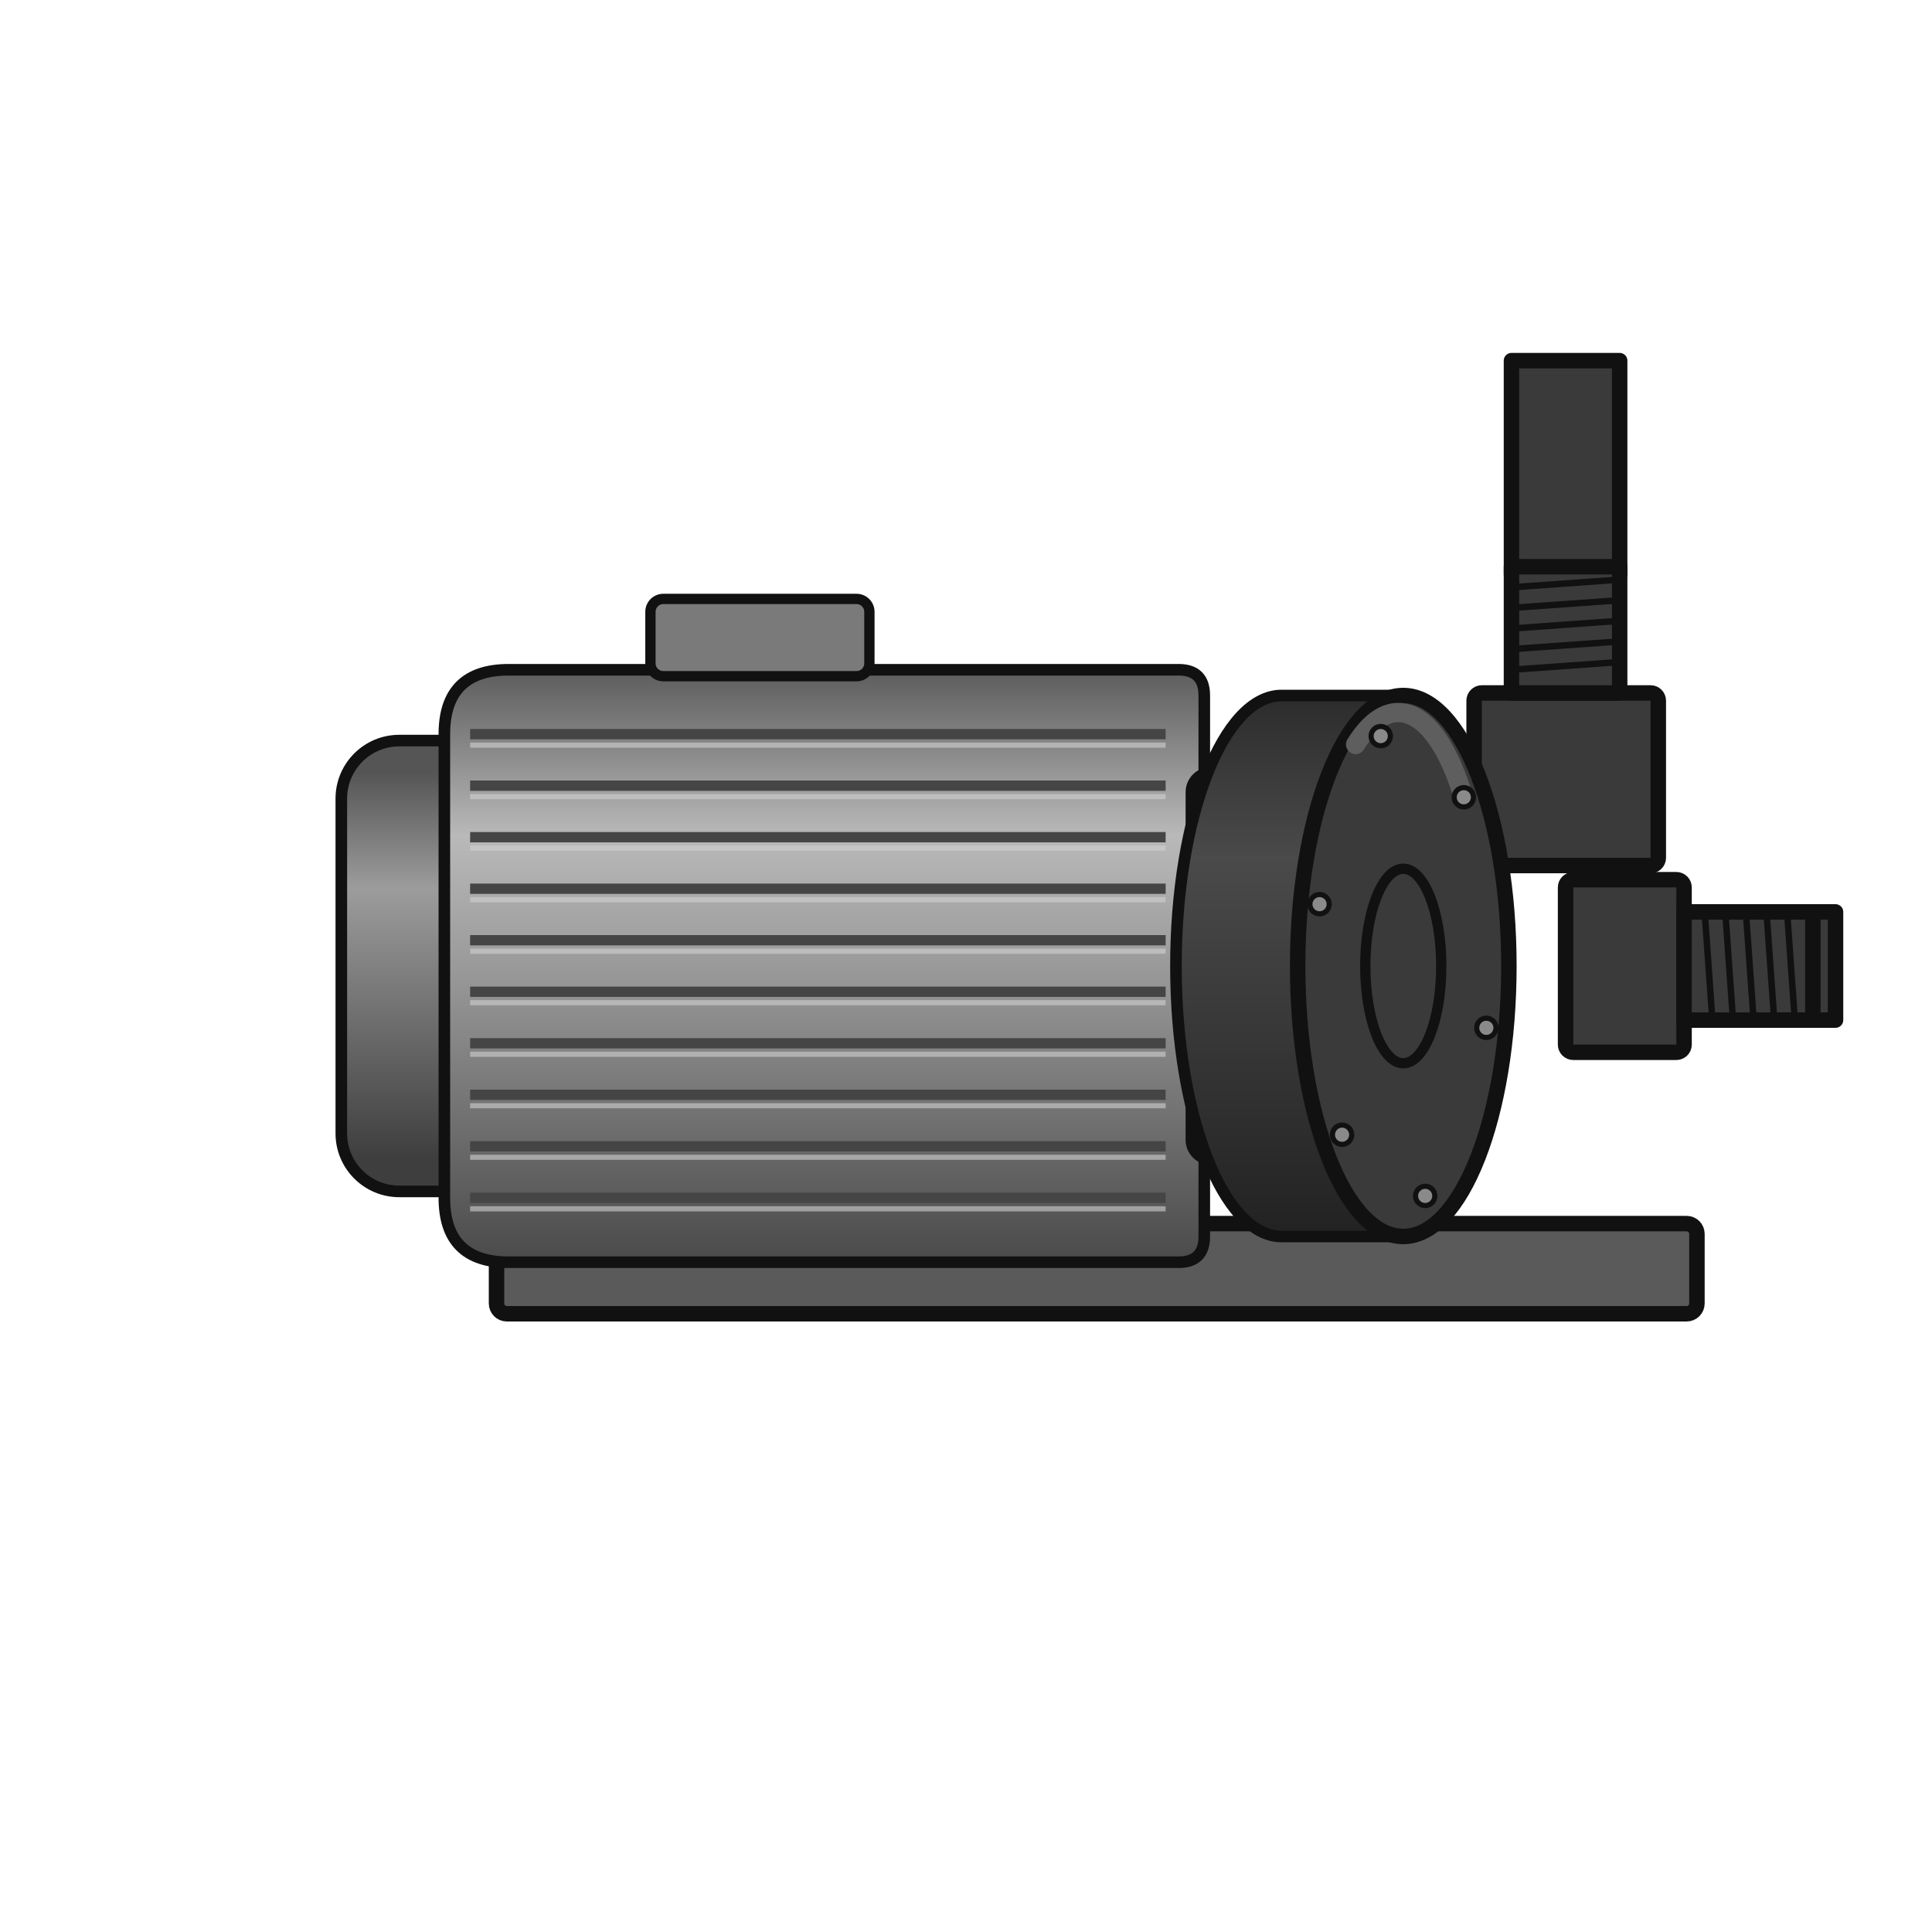
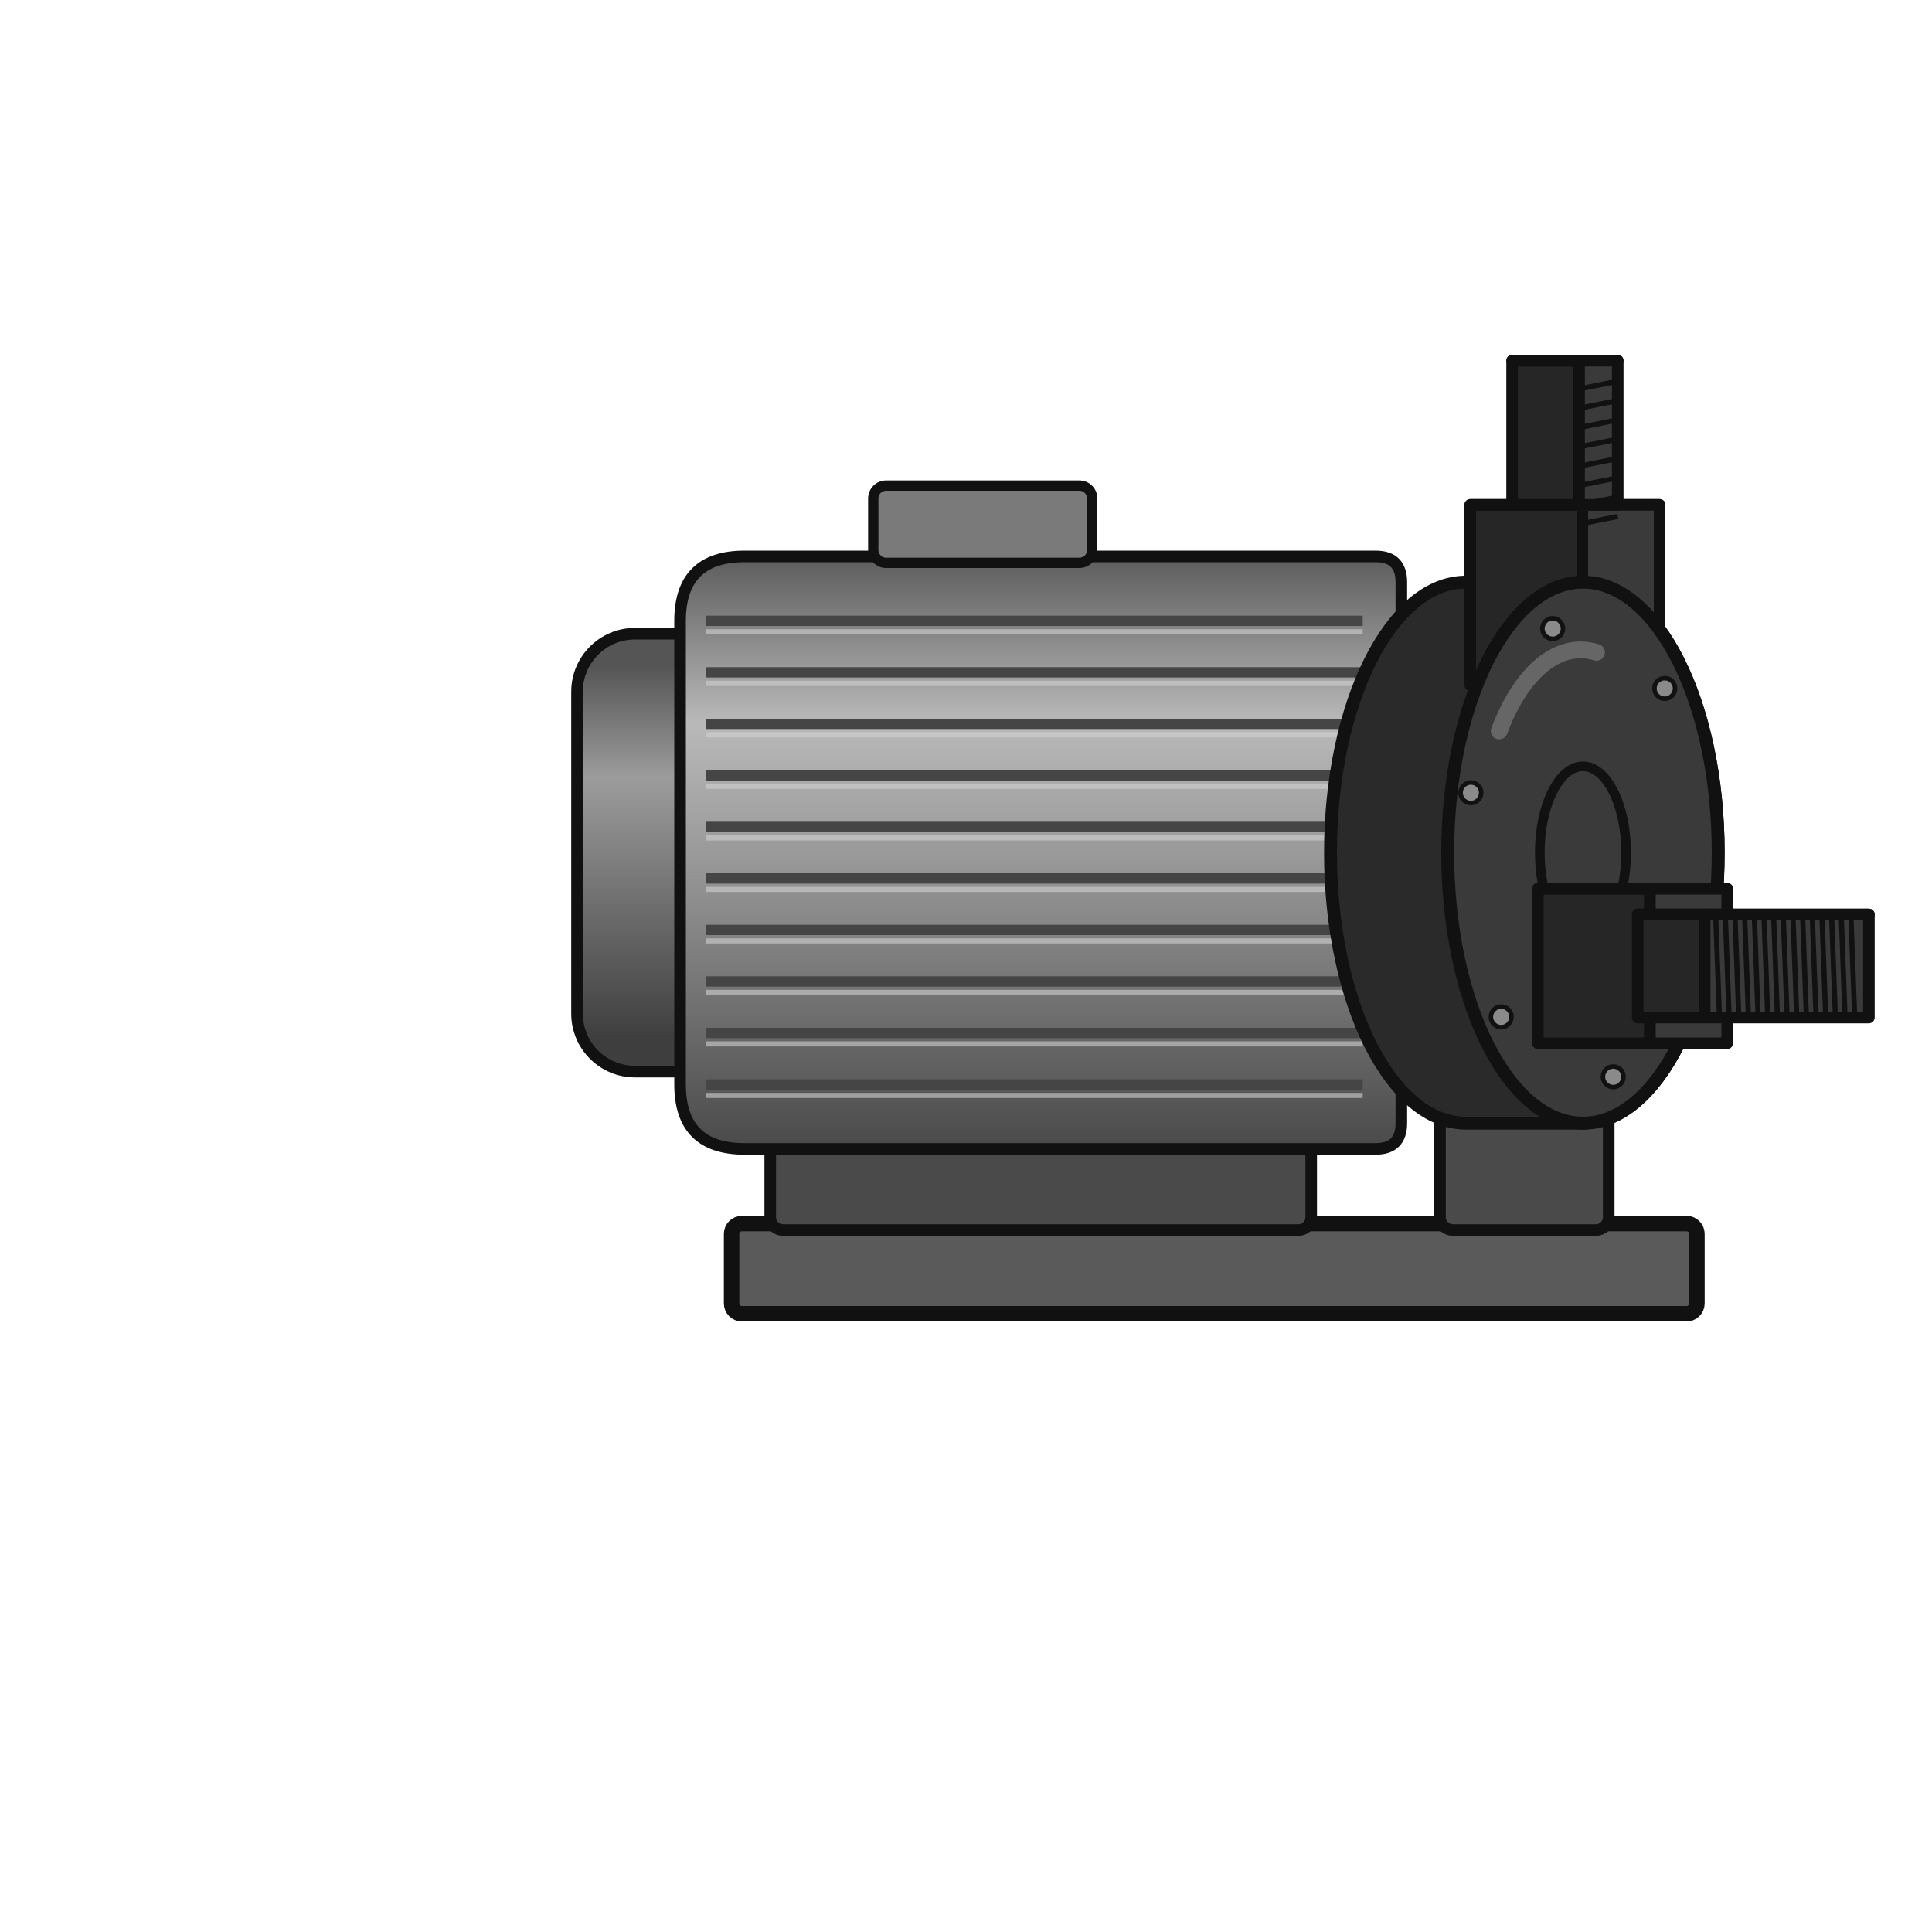
<svg xmlns="http://www.w3.org/2000/svg" viewBox="0 0 300 300" data-pump-standard="1">
  <defs>
-     <linearGradient id="mb" x1="0" y1="-46" x2="0" y2="46" gradientUnits="userSpaceOnUse">
+     <linearGradient id="mb" x1="0" y1="86.4" x2="0" y2="178.4" gradientUnits="userSpaceOnUse">
      <stop offset="0" stop-color="#5c5c5c" />
      <stop offset="0.28" stop-color="#b9b9b9" />
      <stop offset="0.5" stop-color="#9a9a9a" />
      <stop offset="1" stop-color="#4a4a4a" />
    </linearGradient>
-     <linearGradient id="mn" x1="0" y1="-30" x2="0" y2="30" gradientUnits="userSpaceOnUse">
+     <linearGradient id="mn" x1="0" y1="103.4" x2="0" y2="161.4" gradientUnits="userSpaceOnUse">
      <stop offset="0" stop-color="#555555" />
      <stop offset="0.3" stop-color="#9c9c9c" />
      <stop offset="1" stop-color="#3e3e3e" />
    </linearGradient>
-     <linearGradient id="hd" x1="0" y1="-42" x2="0" y2="42" gradientUnits="userSpaceOnUse">
-       <stop offset="0" stop-color="#2c2c2c" />
-       <stop offset="0.3" stop-color="#4a4a4a" />
-       <stop offset="1" stop-color="#222222" />
-     </linearGradient>
  </defs>
-   <g transform="translate(168.7 88) scale(2)">
-     <rect x="-45.8" y="51.0" width="93.2" height="7.0" rx="0.8" fill="#5a5a5a" stroke="#111111" stroke-width="1.2" />
+   <rect x="113.6" y="190" width="149.9" height="14" rx="1.6" fill="#5a5a5a" stroke="#111111" stroke-width="2.4" />
+   <rect x="119.6" y="172.4" width="84" height="18.6" rx="2" fill="#4a4a4a" stroke="#111111" stroke-width="1.8" />
+   <rect x="223.6" y="166.4" width="26.2" height="24.6" rx="2" fill="#4a4a4a" stroke="#111111" stroke-width="1.8" />
+   <g stroke-linejoin="round">
+     <rect x="89.6" y="98.4" width="24" height="68" rx="9" fill="url(#mn)" stroke="#111111" stroke-width="1.8" />
+     <path d="M105.6 96.4 Q105.6 86.4 115.6 86.4 H213.6 Q217.6 86.4 217.6 90.4 V174.4 Q217.6 178.4 213.6 178.4 H115.6 Q105.6 178.4 105.6 168.4 Z" fill="url(#mb)" stroke="#111111" stroke-width="1.8" />
+     <line x1="109.6" y1="96.4" x2="211.6" y2="96.4" stroke="#454545" stroke-width="1.6" />
+     <line x1="109.6" y1="98.1" x2="211.6" y2="98.1" stroke="#d0d0d0" stroke-width="0.8" stroke-opacity="0.6" />
+     <line x1="109.6" y1="104.4" x2="211.6" y2="104.4" stroke="#454545" stroke-width="1.6" />
+     <line x1="109.6" y1="106.1" x2="211.6" y2="106.1" stroke="#d0d0d0" stroke-width="0.8" stroke-opacity="0.6" />
+     <line x1="109.6" y1="112.4" x2="211.6" y2="112.4" stroke="#454545" stroke-width="1.6" />
+     <line x1="109.6" y1="114.1" x2="211.6" y2="114.1" stroke="#d0d0d0" stroke-width="0.8" stroke-opacity="0.6" />
+     <line x1="109.6" y1="120.4" x2="211.6" y2="120.4" stroke="#454545" stroke-width="1.6" />
+     <line x1="109.6" y1="122.1" x2="211.6" y2="122.1" stroke="#d0d0d0" stroke-width="0.8" stroke-opacity="0.6" />
+     <line x1="109.6" y1="128.4" x2="211.6" y2="128.4" stroke="#454545" stroke-width="1.6" />
+     <line x1="109.6" y1="130.1" x2="211.6" y2="130.1" stroke="#d0d0d0" stroke-width="0.8" stroke-opacity="0.6" />
+     <line x1="109.6" y1="136.4" x2="211.6" y2="136.4" stroke="#454545" stroke-width="1.6" />
+     <line x1="109.6" y1="138.1" x2="211.6" y2="138.1" stroke="#d0d0d0" stroke-width="0.8" stroke-opacity="0.6" />
+     <line x1="109.6" y1="144.4" x2="211.6" y2="144.4" stroke="#454545" stroke-width="1.6" />
+     <line x1="109.6" y1="146.1" x2="211.6" y2="146.1" stroke="#d0d0d0" stroke-width="0.8" stroke-opacity="0.6" />
+     <line x1="109.6" y1="152.4" x2="211.6" y2="152.4" stroke="#454545" stroke-width="1.6" />
+     <line x1="109.6" y1="154.1" x2="211.6" y2="154.1" stroke="#d0d0d0" stroke-width="0.8" stroke-opacity="0.6" />
+     <line x1="109.6" y1="160.4" x2="211.6" y2="160.4" stroke="#454545" stroke-width="1.6" />
+     <line x1="109.6" y1="162.1" x2="211.6" y2="162.1" stroke="#d0d0d0" stroke-width="0.8" stroke-opacity="0.6" />
+     <line x1="109.6" y1="168.4" x2="211.6" y2="168.4" stroke="#454545" stroke-width="1.6" />
+     <line x1="109.6" y1="170.1" x2="211.6" y2="170.1" stroke="#d0d0d0" stroke-width="0.8" stroke-opacity="0.6" />
+     <rect x="135.6" y="75.4" width="34" height="12" rx="2" fill="#7a7a7a" stroke="#111111" stroke-width="1.6" />
+     <rect x="215.6" y="103.4" width="16" height="58" rx="3" fill="url(#mn)" stroke="#111111" stroke-width="1.8" />
  </g>
-   <g transform="translate(217.9 150) rotate(0)" stroke-linejoin="round">
-     <rect x="-164.9" y="-35" width="24" height="70" rx="9" fill="url(#mn)" stroke="#111111" stroke-width="1.8" />
-     <path d="M-148.9 -36 Q-148.9 -46 -138.9 -46 H-34.9 Q-30.9 -46 -30.9 -42 V42 Q-30.9 46 -34.9 46 H-138.9 Q-148.9 46 -148.9 36 Z" fill="url(#mb)" stroke="#111111" stroke-width="1.8" />
-     <line x1="-144.9" y1="-36" x2="-36.9" y2="-36" stroke="#454545" stroke-width="1.6" />
-     <line x1="-144.9" y1="-34.3" x2="-36.9" y2="-34.3" stroke="#d0d0d0" stroke-width="0.8" stroke-opacity="0.6" />
-     <line x1="-144.9" y1="-28" x2="-36.9" y2="-28" stroke="#454545" stroke-width="1.6" />
-     <line x1="-144.9" y1="-26.3" x2="-36.9" y2="-26.3" stroke="#d0d0d0" stroke-width="0.8" stroke-opacity="0.6" />
-     <line x1="-144.9" y1="-20" x2="-36.9" y2="-20" stroke="#454545" stroke-width="1.6" />
-     <line x1="-144.9" y1="-18.3" x2="-36.9" y2="-18.3" stroke="#d0d0d0" stroke-width="0.8" stroke-opacity="0.6" />
-     <line x1="-144.9" y1="-12" x2="-36.9" y2="-12" stroke="#454545" stroke-width="1.6" />
-     <line x1="-144.9" y1="-10.3" x2="-36.9" y2="-10.3" stroke="#d0d0d0" stroke-width="0.8" stroke-opacity="0.6" />
-     <line x1="-144.9" y1="-4" x2="-36.9" y2="-4" stroke="#454545" stroke-width="1.6" />
-     <line x1="-144.9" y1="-2.3" x2="-36.9" y2="-2.3" stroke="#d0d0d0" stroke-width="0.8" stroke-opacity="0.6" />
-     <line x1="-144.9" y1="4" x2="-36.9" y2="4" stroke="#454545" stroke-width="1.6" />
-     <line x1="-144.9" y1="5.7" x2="-36.9" y2="5.7" stroke="#d0d0d0" stroke-width="0.8" stroke-opacity="0.6" />
-     <line x1="-144.9" y1="12" x2="-36.9" y2="12" stroke="#454545" stroke-width="1.6" />
-     <line x1="-144.9" y1="13.7" x2="-36.9" y2="13.7" stroke="#d0d0d0" stroke-width="0.8" stroke-opacity="0.6" />
-     <line x1="-144.9" y1="20" x2="-36.9" y2="20" stroke="#454545" stroke-width="1.6" />
-     <line x1="-144.9" y1="21.7" x2="-36.9" y2="21.7" stroke="#d0d0d0" stroke-width="0.8" stroke-opacity="0.6" />
-     <line x1="-144.9" y1="28" x2="-36.9" y2="28" stroke="#454545" stroke-width="1.6" />
-     <line x1="-144.9" y1="29.7" x2="-36.9" y2="29.7" stroke="#d0d0d0" stroke-width="0.8" stroke-opacity="0.6" />
-     <line x1="-144.9" y1="36" x2="-36.9" y2="36" stroke="#454545" stroke-width="1.6" />
-     <line x1="-144.9" y1="37.7" x2="-36.9" y2="37.7" stroke="#d0d0d0" stroke-width="0.8" stroke-opacity="0.6" />
-     <rect x="-116.9" y="-57" width="34" height="12" rx="2" fill="#7a7a7a" stroke="#111111" stroke-width="1.6" />
-     <rect x="-32.9" y="-30" width="30" height="60" rx="3" fill="url(#mn)" stroke="#111111" stroke-width="1.8" />
-   </g>
-   <g transform="translate(217.9 150) rotate(0)" stroke-linejoin="round">
-     <path d="M-18.9 -42 H0 A16.4 42 0 0 1 0 42 H-18.9 A16.4 42 0 0 1 -18.9 -42 Z" fill="url(#hd)" stroke="#111111" stroke-width="1.8" />
-   </g>
-   <g transform="translate(168.7 88) scale(2)" stroke-linejoin="round">
-     <rect x="30.1" y="9.8" width="14.3" height="13.4" rx="0.6" fill="#3a3a3a" stroke="#111111" stroke-width="1.2" />
-     <rect x="37.2" y="24.3" width="9.2" height="13.4" rx="0.6" fill="#3a3a3a" stroke="#111111" stroke-width="1.2" />
-   </g>
-   <g transform="translate(217.9 150) rotate(0)">
-     <ellipse cx="0" cy="0" rx="16.4" ry="42" fill="#3a3a3a" stroke="#111111" stroke-width="2.4" />
-     <path d="M-7.4 -34.4 A13.1 36.1 0 0 1 9 -27.3" fill="none" stroke="#5e5e5e" stroke-width="3" stroke-linecap="round" />
-     <ellipse cx="0" cy="0" rx="5.9" ry="15.1" fill="#3a3a3a" stroke="#111111" stroke-width="1.6" />
-   </g>
-   <circle cx="230.8" cy="159.6" r="1.5" fill="#8a8a8a" stroke="#111111" stroke-width="0.8" />
-   <circle cx="221.3" cy="185.7" r="1.5" fill="#8a8a8a" stroke="#111111" stroke-width="0.8" />
-   <circle cx="208.4" cy="176.2" r="1.5" fill="#8a8a8a" stroke="#111111" stroke-width="0.8" />
-   <circle cx="204.9" cy="140.4" r="1.5" fill="#8a8a8a" stroke="#111111" stroke-width="0.8" />
-   <circle cx="214.4" cy="114.3" r="1.5" fill="#8a8a8a" stroke="#111111" stroke-width="0.8" />
-   <circle cx="227.3" cy="123.8" r="1.5" fill="#8a8a8a" stroke="#111111" stroke-width="0.8" />
-   <g transform="translate(168.7 88) scale(2)" stroke-linejoin="round">
-     <rect x="55.77" y="26.8" width="2.39" height="8.4" fill="#3a3a3a" stroke="#111111" stroke-width="1.2" />
-     <rect x="33.0" y="-16" width="8.4" height="16.6" fill="#3a3a3a" stroke="#111111" stroke-width="1.2" />
-     <rect x="46.4" y="26.8" width="10.0" height="8.4" rx="0.0" fill="#3a3a3a" stroke="#111111" stroke-width="1.2" />
-     <path d="M48.0 26.8 L48.6 35.2" stroke="#111111" stroke-width="0.5" />
-     <path d="M49.6 26.8 L50.2 35.2" stroke="#111111" stroke-width="0.5" />
-     <path d="M51.2 26.8 L51.8 35.2" stroke="#111111" stroke-width="0.5" />
-     <path d="M52.8 26.8 L53.4 35.2" stroke="#111111" stroke-width="0.5" />
-     <path d="M54.4 26.8 L55.0 35.2" stroke="#111111" stroke-width="0.5" />
-     <rect x="33.0" y="0.0" width="8.4" height="9.8" rx="0.0" fill="#3a3a3a" stroke="#111111" stroke-width="1.2" />
-     <path d="M33.0 1.6 L41.4 1.0" stroke="#111111" stroke-width="0.5" />
-     <path d="M33.0 3.2 L41.4 2.6" stroke="#111111" stroke-width="0.5" />
-     <path d="M33.0 4.8 L41.4 4.2" stroke="#111111" stroke-width="0.5" />
-     <path d="M33.0 6.4 L41.4 5.8" stroke="#111111" stroke-width="0.5" />
-     <path d="M33.0 8.0 L41.4 7.4" stroke="#111111" stroke-width="0.5" />
-   </g>
+   <path d="M227.6 90.4 L245.8 90.4 A21 42 0 0 1 245.8 174.4 L227.6 174.4 A21 42 0 0 1 227.6 90.4 Z" fill="#2a2a2a" stroke="#111111" stroke-width="2" />
+   <polygon points="245.7,78.4 228.3,78.4 228.3,106.4 245.7,106.4" fill="#262626" stroke="#111111" stroke-width="1.8" stroke-linejoin="round" />
+   <polygon points="228.3,78.4 240.3,78.4 257.7,78.4 245.7,78.4" fill="#4a4a4a" stroke="#111111" stroke-width="1.8" stroke-linejoin="round" />
+   <polygon points="245.7,78.4 257.7,78.4 257.7,106.4 245.7,106.4" fill="#3a3a3a" stroke="#111111" stroke-width="1.8" stroke-linejoin="round" />
+   <polygon points="245.2,56 234.8,56 234.8,78.4 245.2,78.4" fill="#262626" stroke="#111111" stroke-width="1.8" stroke-linejoin="round" />
+   <polygon points="234.8,56 240.8,56 251.2,56 245.2,56" fill="#4a4a4a" stroke="#111111" stroke-width="1.8" stroke-linejoin="round" />
+   <polygon points="245.2,56 251.2,56 251.2,78.4 245.2,78.4" fill="#3a3a3a" stroke="#111111" stroke-width="1.8" stroke-linejoin="round" />
+   <line x1="245.2" y1="60.4" x2="251.2" y2="59.2" stroke="#111111" stroke-width="0.8" />
+   <line x1="245.2" y1="63.4" x2="251.2" y2="62.2" stroke="#111111" stroke-width="0.8" />
+   <line x1="245.2" y1="66.4" x2="251.2" y2="65.2" stroke="#111111" stroke-width="0.8" />
+   <line x1="245.2" y1="69.4" x2="251.2" y2="68.2" stroke="#111111" stroke-width="0.8" />
+   <line x1="245.2" y1="72.4" x2="251.2" y2="71.2" stroke="#111111" stroke-width="0.8" />
+   <line x1="245.2" y1="75.4" x2="251.2" y2="74.2" stroke="#111111" stroke-width="0.8" />
+   <line x1="245.2" y1="78.4" x2="251.2" y2="77.2" stroke="#111111" stroke-width="0.8" />
+   <line x1="245.2" y1="81.4" x2="251.2" y2="80.2" stroke="#111111" stroke-width="0.8" />
+   <ellipse cx="245.8" cy="132.4" rx="21" ry="42" fill="#3a3a3a" stroke="#111111" stroke-width="2" />
+   <path d="M232.8 113.5 A15.8 31.5 0 0 1 247.9 101.3" fill="none" stroke="#666666" stroke-width="2.6" stroke-linecap="round" />
+   <ellipse cx="245.8" cy="132.4" rx="6.7" ry="13.4" fill="#3a3a3a" stroke="#111111" stroke-width="1.5" />
+   <circle cx="263.2" cy="141.7" r="1.6" fill="#8a8a8a" stroke="#111111" stroke-width="0.7" />
+   <circle cx="250.5" cy="167.2" r="1.6" fill="#8a8a8a" stroke="#111111" stroke-width="0.7" />
+   <circle cx="233.1" cy="157.9" r="1.6" fill="#8a8a8a" stroke="#111111" stroke-width="0.7" />
+   <circle cx="228.4" cy="123.1" r="1.6" fill="#8a8a8a" stroke="#111111" stroke-width="0.7" />
+   <circle cx="241.1" cy="97.6" r="1.6" fill="#8a8a8a" stroke="#111111" stroke-width="0.7" />
+   <circle cx="258.5" cy="106.9" r="1.6" fill="#8a8a8a" stroke="#111111" stroke-width="0.7" />
+   <polygon points="256.2,138 238.8,138 238.8,162 256.2,162" fill="#262626" stroke="#111111" stroke-width="1.8" stroke-linejoin="round" />
+   <polygon points="238.8,138 250.8,138 268.2,138 256.2,138" fill="#4a4a4a" stroke="#111111" stroke-width="1.8" stroke-linejoin="round" />
+   <polygon points="256.2,138 268.2,138 268.2,162 256.2,162" fill="#3a3a3a" stroke="#111111" stroke-width="1.8" stroke-linejoin="round" />
+   <polygon points="264.7,142 254.3,142 254.3,158 264.7,158" fill="#262626" stroke="#111111" stroke-width="1.8" stroke-linejoin="round" />
+   <polygon points="254.3,142 279.8,142 290.2,142 264.7,142" fill="#4a4a4a" stroke="#111111" stroke-width="1.8" stroke-linejoin="round" />
+   <polygon points="264.7,142 290.2,142 290.2,158 264.7,158" fill="#3a3a3a" stroke="#111111" stroke-width="1.8" stroke-linejoin="round" />
+   <line x1="266.4" y1="142" x2="267" y2="158" stroke="#111111" stroke-width="0.8" />
+   <line x1="267.9" y1="142" x2="268.5" y2="158" stroke="#111111" stroke-width="0.8" />
+   <line x1="269.4" y1="142" x2="270" y2="158" stroke="#111111" stroke-width="0.8" />
+   <line x1="270.9" y1="142" x2="271.5" y2="158" stroke="#111111" stroke-width="0.8" />
+   <line x1="272.4" y1="142" x2="273" y2="158" stroke="#111111" stroke-width="0.8" />
+   <line x1="273.9" y1="142" x2="274.5" y2="158" stroke="#111111" stroke-width="0.8" />
+   <line x1="275.4" y1="142" x2="276" y2="158" stroke="#111111" stroke-width="0.8" />
+   <line x1="276.9" y1="142" x2="277.5" y2="158" stroke="#111111" stroke-width="0.8" />
+   <line x1="278.4" y1="142" x2="279" y2="158" stroke="#111111" stroke-width="0.8" />
+   <line x1="279.9" y1="142" x2="280.5" y2="158" stroke="#111111" stroke-width="0.8" />
+   <line x1="281.4" y1="142" x2="282" y2="158" stroke="#111111" stroke-width="0.8" />
+   <line x1="282.9" y1="142" x2="283.5" y2="158" stroke="#111111" stroke-width="0.8" />
+   <line x1="284.4" y1="142" x2="285" y2="158" stroke="#111111" stroke-width="0.8" />
+   <line x1="285.9" y1="142" x2="286.5" y2="158" stroke="#111111" stroke-width="0.8" />
+   <line x1="287.4" y1="142" x2="288" y2="158" stroke="#111111" stroke-width="0.8" />
</svg>
